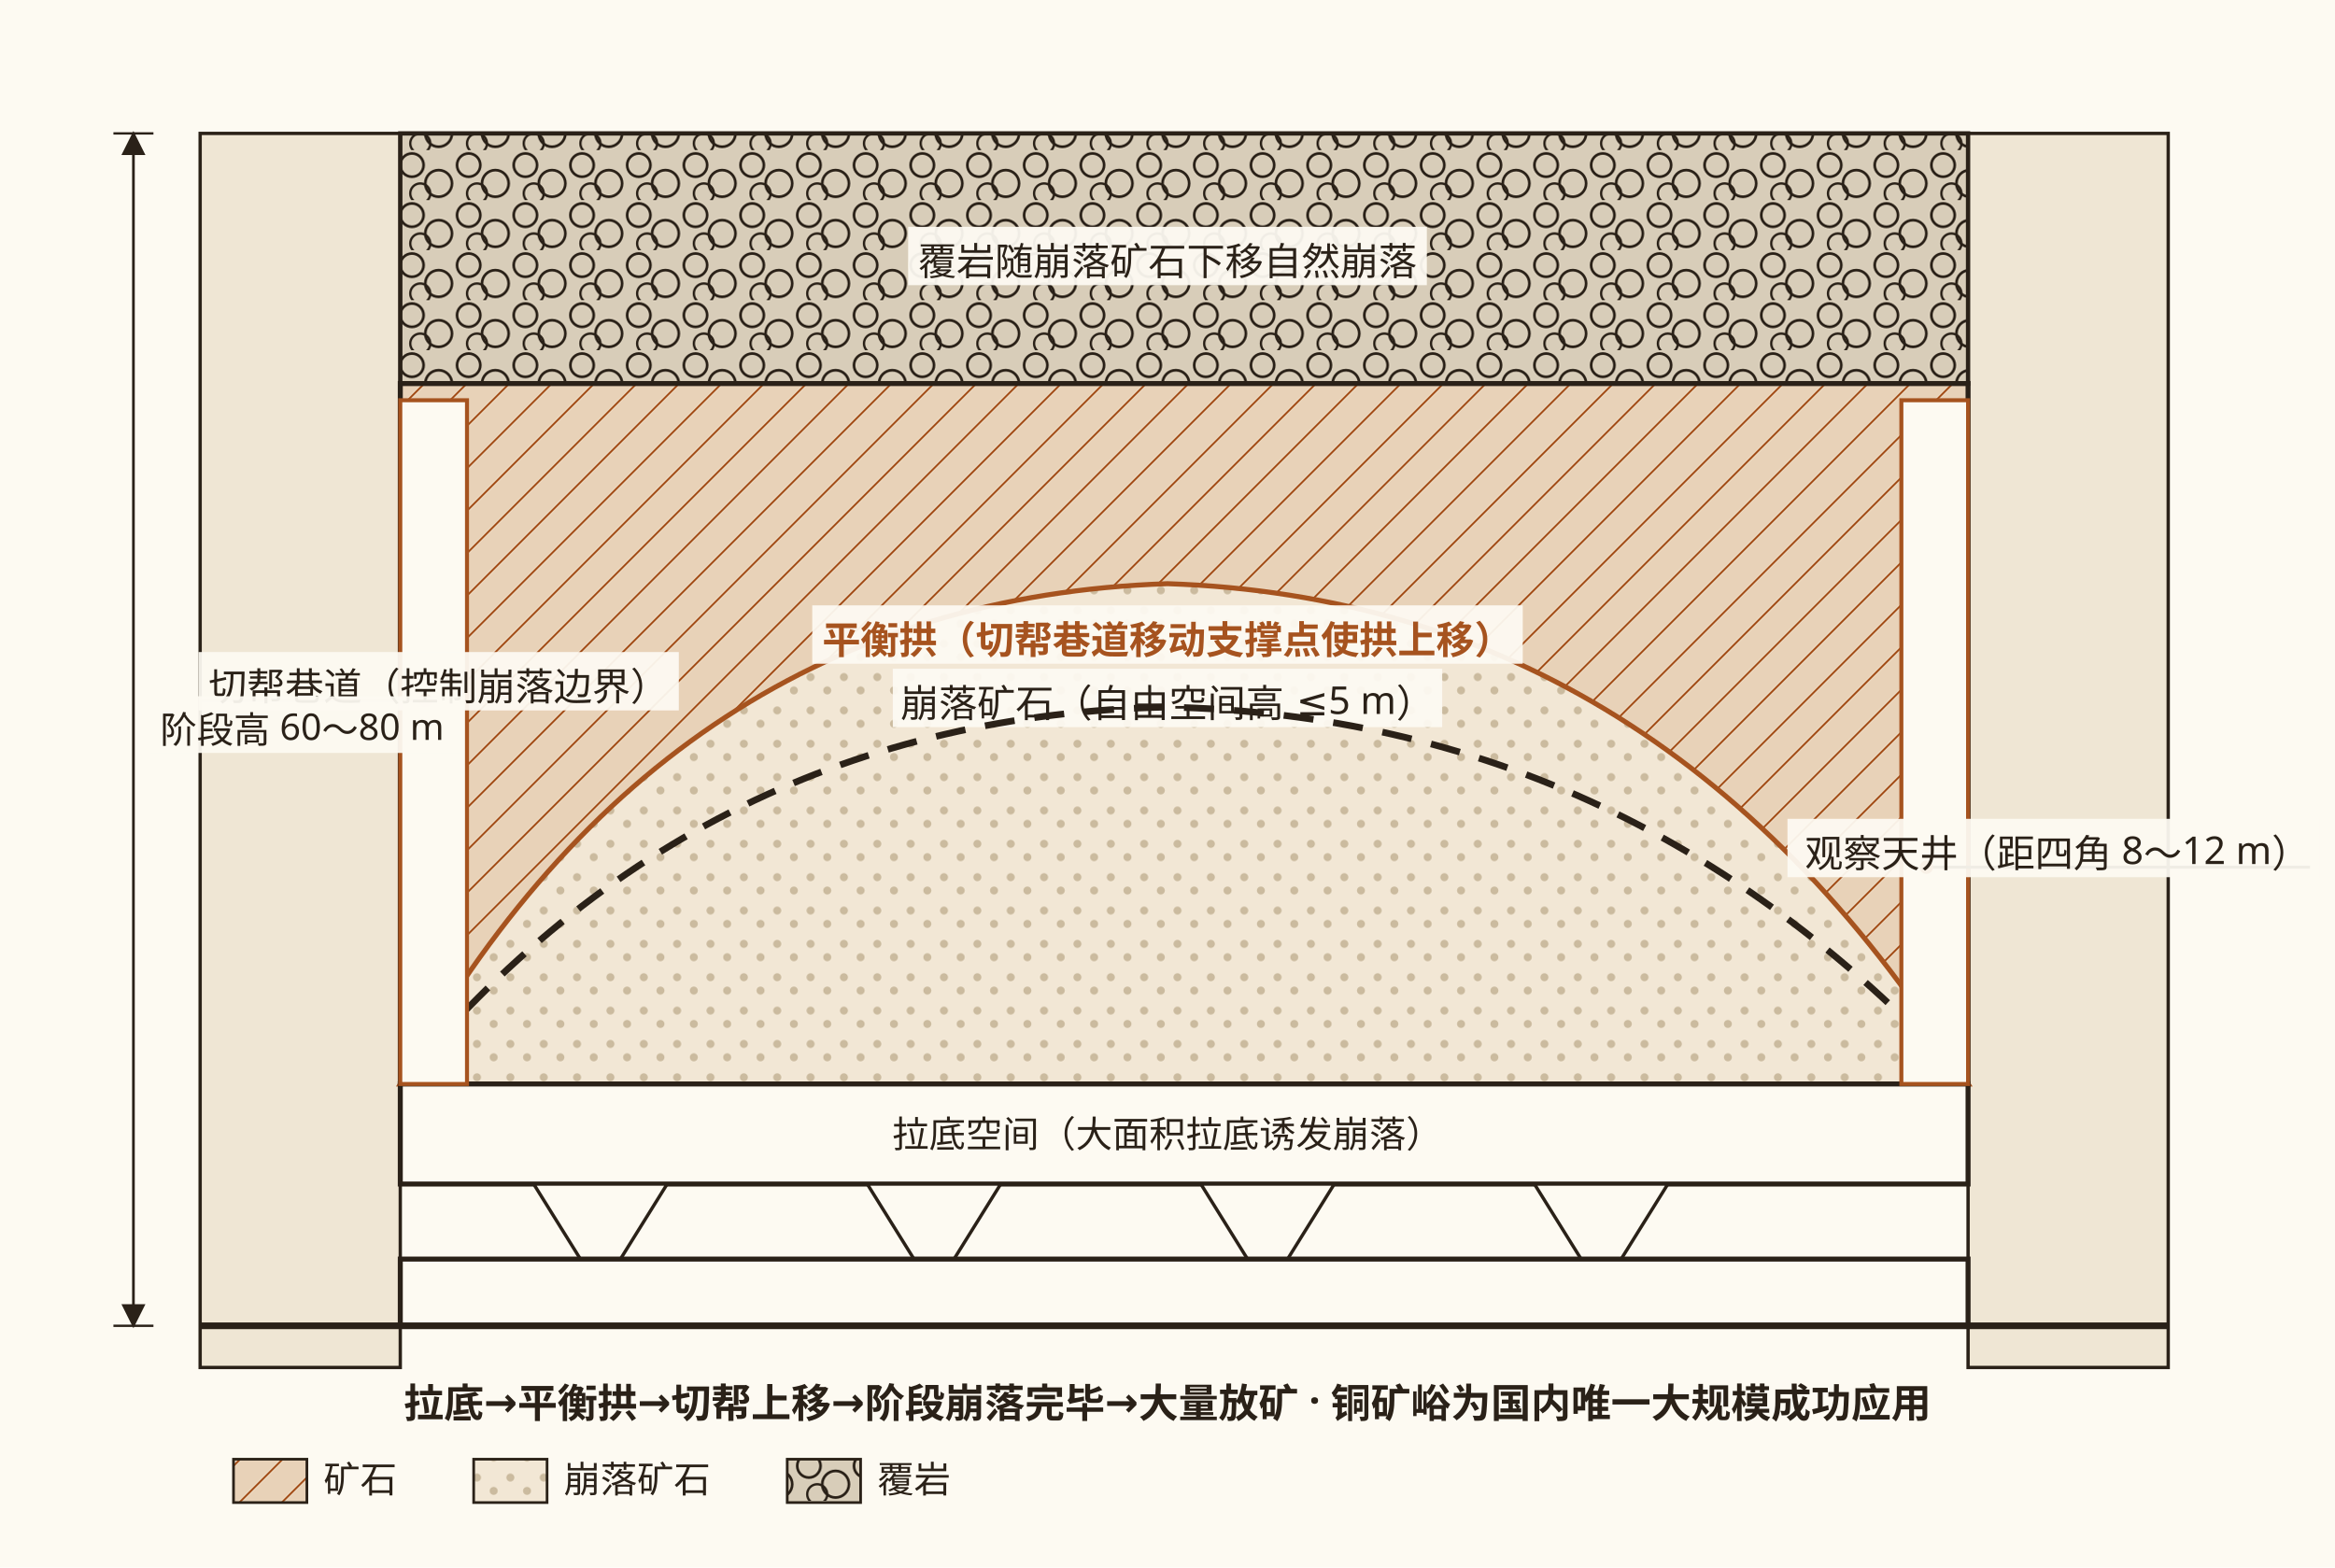
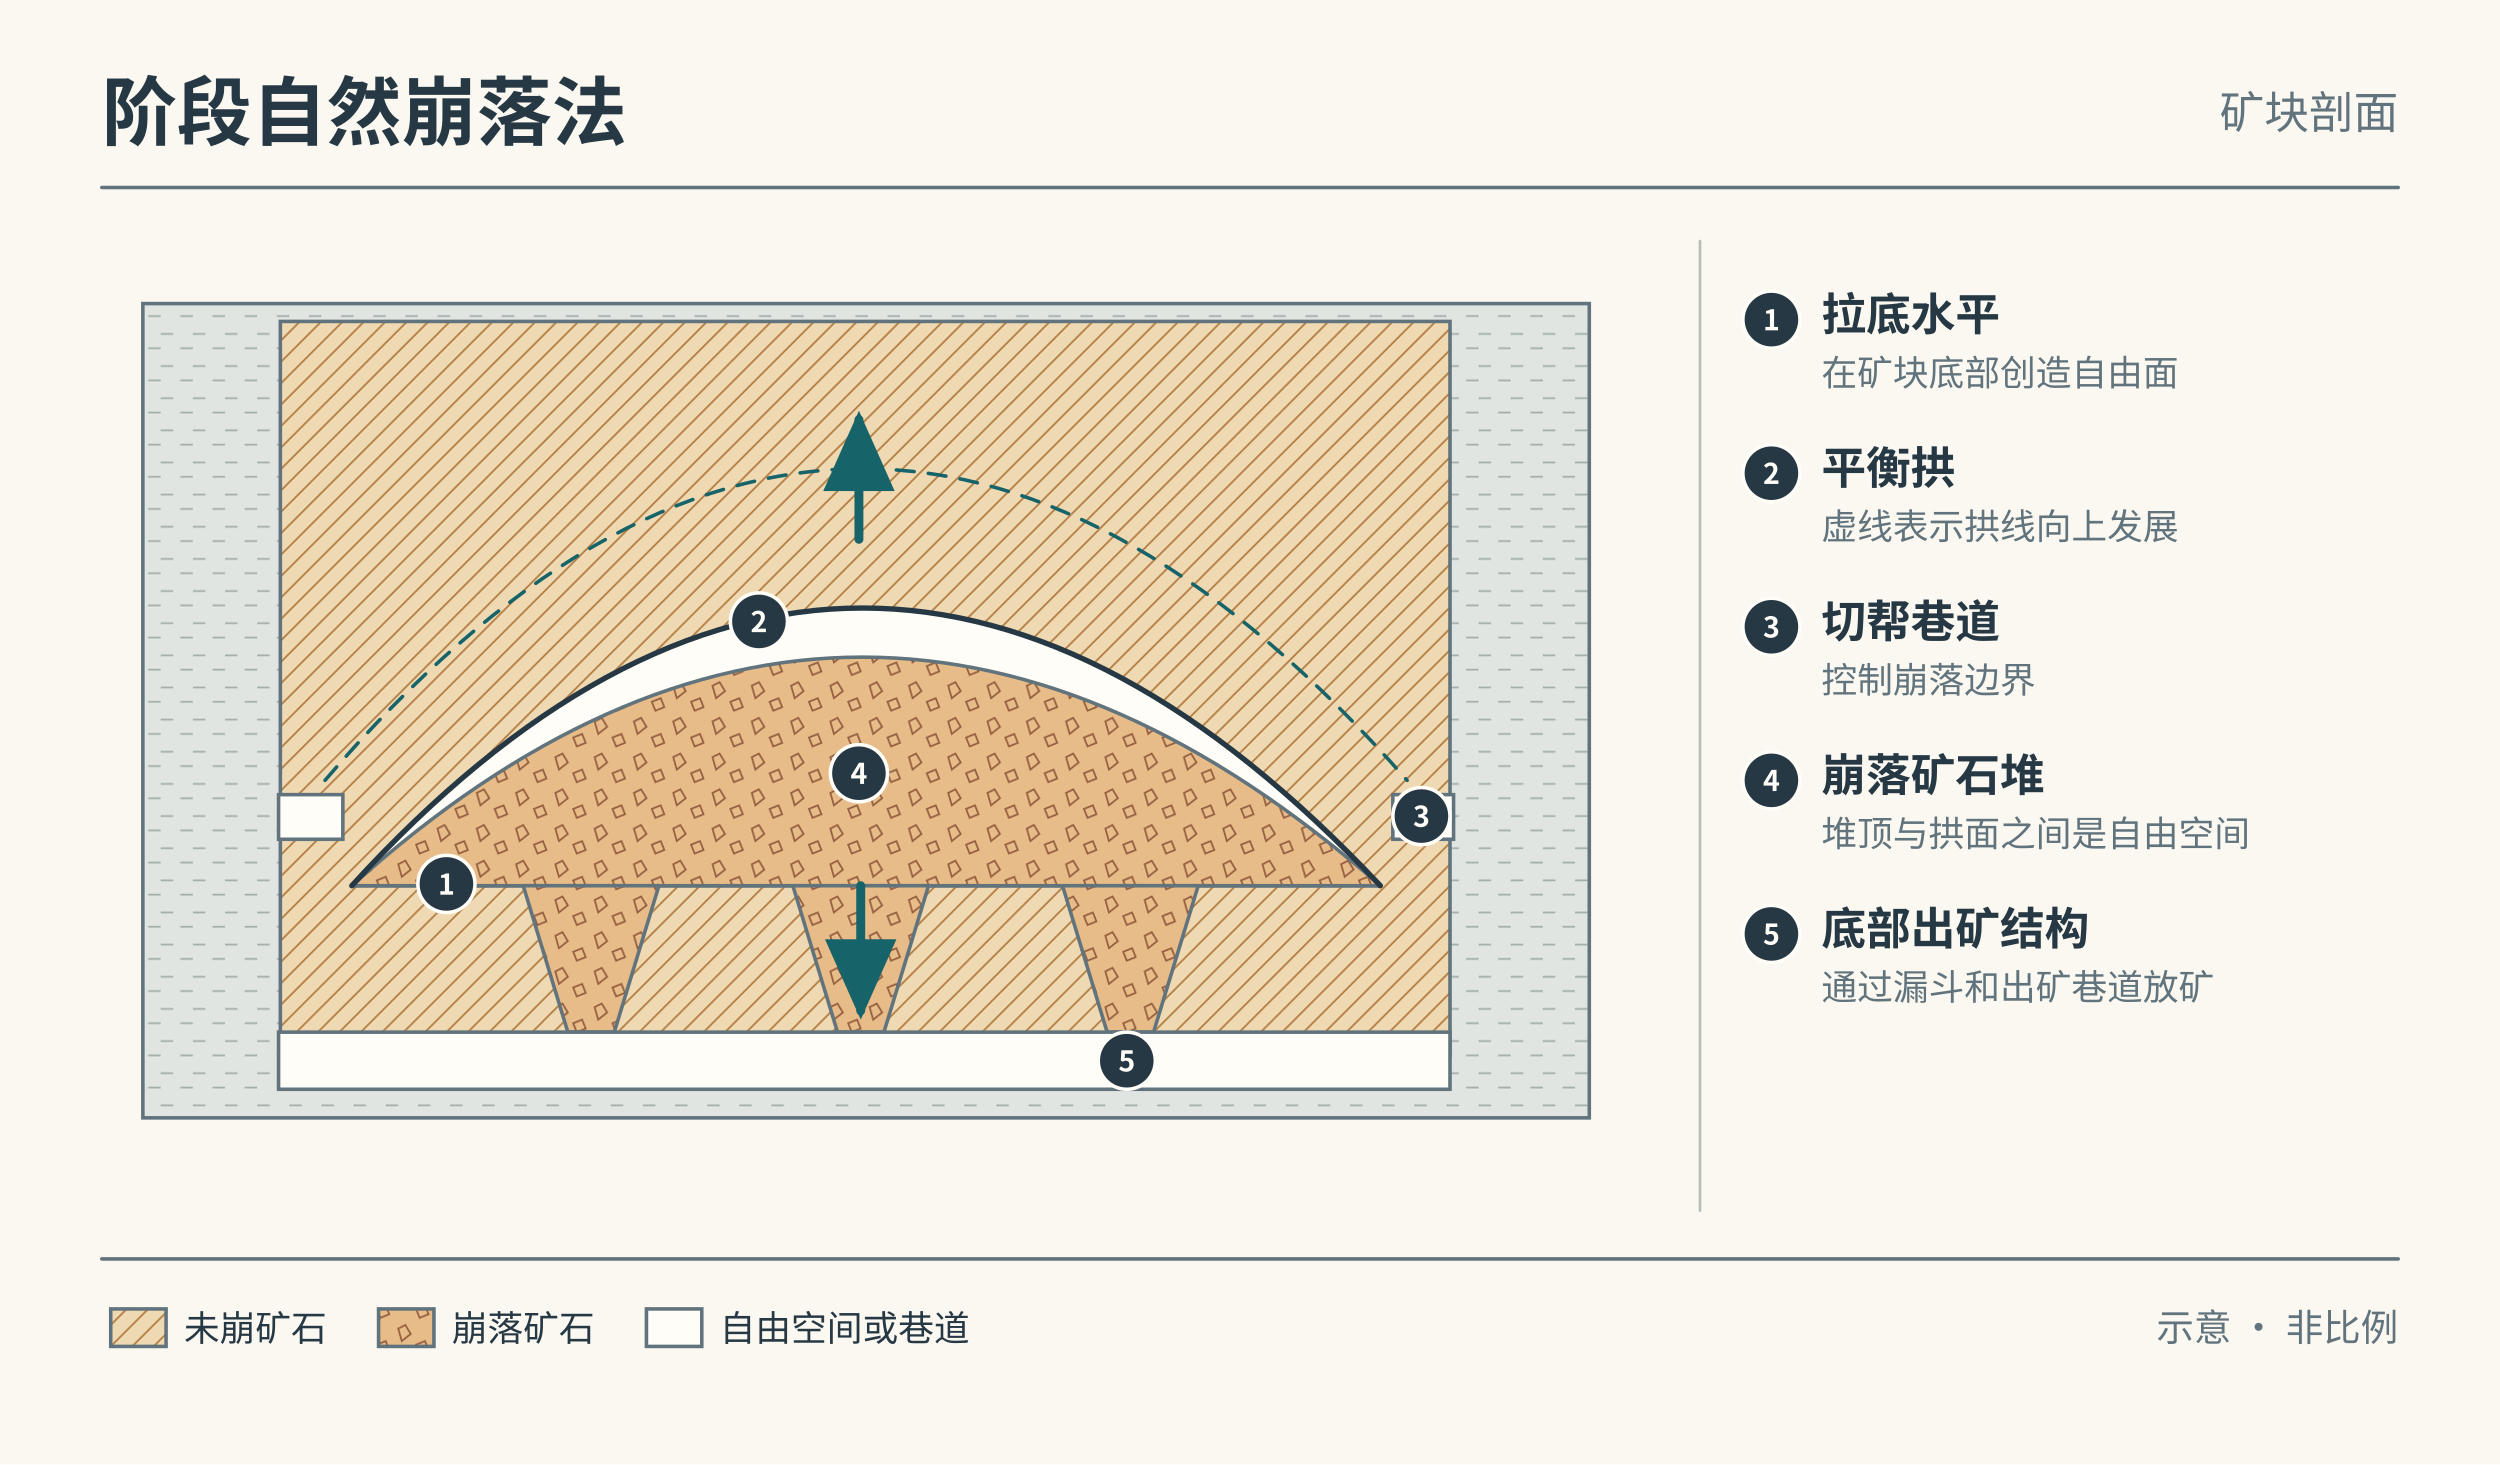
- <svg xmlns="http://www.w3.org/2000/svg" viewBox="0 0 1400 940" width="1400" height="940" font-family="'Microsoft YaHei',sans-serif">
+ <svg xmlns="http://www.w3.org/2000/svg" width="1400" height="820" viewBox="0 0 1400 820" role="img" aria-labelledby="title desc">
  <defs>
-     <pattern id="ore" width="18" height="18" patternTransform="rotate(45)" patternUnits="userSpaceOnUse">
-       <rect width="18" height="18" fill="#E8D2B8" />
-       <line x1="0" y1="0" x2="0" y2="18" stroke="#A6531F" stroke-width="2.2" />
+     <pattern id="ore" width="12" height="12" patternUnits="userSpaceOnUse">
+       <rect width="12" height="12" fill="#efd9b2" />
+       <path d="M-6 6L6-6M0 12L12 0M6 18L18 6" stroke="#b37d43" stroke-width="1" />
    </pattern>
-     <pattern id="fillb" width="20" height="20" patternUnits="userSpaceOnUse">
-       <rect width="20" height="20" fill="#F2E7D5" />
-       <circle cx="6" cy="6" r="2.4" fill="#CBBB9F" />
-       <circle cx="16" cy="14" r="2.4" fill="#CBBB9F" />
+     <pattern id="rock" width="18" height="18" patternUnits="userSpaceOnUse">
+       <rect width="18" height="18" fill="#e1e5e2" />
+       <path d="M0 7h7m4 8h7" stroke="#a4afac" stroke-width="1" />
    </pattern>
-     <pattern id="caved" width="34" height="30" patternUnits="userSpaceOnUse">
-       <rect width="34" height="30" fill="#D8CDB9" />
-       <circle cx="9" cy="9" r="7" fill="none" stroke="#2A2118" stroke-width="1.6" />
-       <circle cx="25" cy="20" r="8" fill="none" stroke="#2A2118" stroke-width="1.6" />
-       <circle cx="14" cy="26" r="6" fill="none" stroke="#2A2118" stroke-width="1.4" />
+     <pattern id="rubble" width="22" height="20" patternUnits="userSpaceOnUse">
+       <rect width="22" height="20" fill="#e7bc88" />
+       <path d="M3 4l4-2 3 5-5 4ZM13 13l5-2 2 5-5 2Z" fill="none" stroke="#966041" stroke-width="1" />
    </pattern>
-     <marker id="arr" viewBox="0 0 10 10" refX="9" refY="5" markerWidth="9" markerHeight="9" orient="auto-start-reverse">
-       <path d="M0,0 L10,5 L0,10 z" fill="#2A2118" />
+     <pattern id="waste" width="27" height="24" patternUnits="userSpaceOnUse">
+       <rect width="27" height="24" fill="#b9c4c6" />
+       <path d="M2 3l6-1 4 6-5 5-4-3ZM15 15l6-4 4 5-3 5-6-1Z" fill="none" stroke="#6d7e83" stroke-width="1.2" />
+     </pattern>
+     <pattern id="fill" width="14" height="14" patternUnits="userSpaceOnUse">
+       <rect width="14" height="14" fill="#b8d9ce" />
+       <circle cx="4" cy="4" r="1.5" fill="#598b84" />
+       <circle cx="11" cy="11" r="1.5" fill="#598b84" />
+     </pattern>
+     <marker id="arrow" markerWidth="10" markerHeight="10" refX="8" refY="4" orient="auto" markerUnits="strokeWidth" viewBox="0 0 10 8">
+       <path d="M0 0L9 4 0 8Z" fill="#166369" />
    </marker>
  </defs>
-   <rect width="1400" height="940" fill="#FDFAF2" />
-   <rect x="120" y="80" width="120" height="740" fill="#EFE6D4" stroke="#2A2118" stroke-width="2" />
-   <rect x="1180" y="80" width="120" height="740" fill="#EFE6D4" stroke="#2A2118" stroke-width="2" />
-   <rect x="240" y="80" width="940" height="150" fill="url(#caved)" stroke="#2A2118" stroke-width="2.6" />
-   <rect x="544.5" y="136" width="311.0" height="35" fill="#FDFAF2" opacity="0.94" />
-   <text x="700" y="165" font-size="23" text-anchor="middle" fill="#2A2118" font-weight="normal">覆岩随崩落矿石下移自然崩落</text>
-   <rect x="240" y="230" width="940" height="420" fill="url(#ore)" stroke="#2A2118" stroke-width="3" />
-   <path d="M240,650 Q400,360 700,350 Q1000,360 1180,650 Z" fill="url(#fillb)" stroke="#A6531F" stroke-width="3" />
-   <rect x="535.3" y="401" width="329.4" height="35" fill="#FDFAF2" opacity="0.94" />
-   <text x="700" y="430" font-size="23" text-anchor="middle" fill="#2A2118" font-weight="normal">崩落矿石（自由空间高 ≤5 m）</text>
-   <path d="M240,650 Q420,430 700,424 Q980,430 1180,650" fill="none" stroke="#2A2118" stroke-width="4" stroke-dasharray="18 12" />
-   <rect x="487.0" y="363" width="426.0" height="35" fill="#FDFAF2" opacity="0.94" />
-   <text x="700" y="392" font-size="23" text-anchor="middle" fill="#A6531F" font-weight="bold">平衡拱（切帮巷道移动支撑点使拱上移）</text>
-   <rect x="240" y="650" width="940" height="60" fill="#FDFAF2" stroke="#2A2118" stroke-width="3" />
-   <text x="700" y="688" font-size="22" text-anchor="middle" fill="#2A2118" font-weight="normal">拉底空间（大面积拉底诱发崩落）</text>
-   <path d="M320,710 L400,710 L372,755 L348,755 Z" fill="#FDFAF2" stroke="#2A2118" stroke-width="2" />
-   <path d="M520,710 L600,710 L572,755 L548,755 Z" fill="#FDFAF2" stroke="#2A2118" stroke-width="2" />
-   <path d="M720,710 L800,710 L772,755 L748,755 Z" fill="#FDFAF2" stroke="#2A2118" stroke-width="2" />
-   <path d="M920,710 L1000,710 L972,755 L948,755 Z" fill="#FDFAF2" stroke="#2A2118" stroke-width="2" />
-   <rect x="240" y="755" width="940" height="40" fill="#FDFAF2" stroke="#2A2118" stroke-width="3" />
-   <rect x="240" y="240" width="40" height="410" fill="#FDFAF2" stroke="#A6531F" stroke-width="2.4" />
-   <rect x="1140" y="240" width="40" height="410" fill="#FDFAF2" stroke="#A6531F" stroke-width="2.4" />
-   <line x1="120" y1="795" x2="1300" y2="795" stroke="#2A2118" stroke-width="4" />
-   <line x1="255" y1="420" x2="120" y2="420" stroke="#2A2118" stroke-width="1.8" />
-   <circle cx="255" cy="420" r="4" fill="#A6531F" />
-   <rect x="119" y="391" width="288.0" height="35" fill="#FDFAF2" opacity="0.94" />
-   <text x="125" y="420" font-size="23" text-anchor="start" fill="#2A2118" font-weight="normal">切帮巷道（控制崩落边界）</text>
-   <line x1="1155" y1="520" x2="1385" y2="520" stroke="#2A2118" stroke-width="1.8" />
-   <circle cx="1155" cy="520" r="4" fill="#A6531F" />
-   <rect x="1071.72" y="491" width="319.28" height="35" fill="#FDFAF2" opacity="0.94" />
-   <text x="1385" y="520" font-size="23" text-anchor="end" fill="#2A2118" font-weight="normal">观察天井（距四角 8～12 m）</text>
-   <line x1="80" y1="80" x2="80" y2="795" stroke="#2A2118" stroke-width="1.6" marker-start="url(#arr)" marker-end="url(#arr)" />
-   <line x1="68" y1="80" x2="92" y2="80" stroke="#2A2118" stroke-width="1.4" />
-   <line x1="68" y1="795" x2="92" y2="795" stroke="#2A2118" stroke-width="1.4" />
-   <rect x="90" y="417.5" width="186.24" height="34" fill="#FDFAF2" opacity="0.94" />
-   <text x="96" y="445.5" font-size="22" text-anchor="start" fill="#2A2118" font-weight="normal">阶段高 60～80 m</text>
-   <text x="700" y="850" font-size="24" text-anchor="middle" fill="#2A2118" font-weight="bold">拉底→平衡拱→切帮上移→阶段崩落完毕→大量放矿 · 铜矿峪为国内唯一大规模成功应用</text>
-   <rect x="140" y="875" width="44" height="26" fill="url(#ore)" stroke="#2A2118" stroke-width="1.6" />
-   <text x="194" y="895" font-size="22" text-anchor="start" fill="#2A2118" font-weight="normal">矿石</text>
-   <rect x="284" y="875" width="44" height="26" fill="url(#fillb)" stroke="#2A2118" stroke-width="1.6" />
-   <text x="338" y="895" font-size="22" text-anchor="start" fill="#2A2118" font-weight="normal">崩落矿石</text>
-   <rect x="472" y="875" width="44" height="26" fill="url(#caved)" stroke="#2A2118" stroke-width="1.6" />
-   <text x="526" y="895" font-size="22" text-anchor="start" fill="#2A2118" font-weight="normal">覆岩</text>
+   <g font-family="'Noto Sans CJK SC','Microsoft YaHei','PingFang SC',sans-serif">
+     <rect x="0" y="0" width="1400" height="820" fill="#faf8f0" stroke="none" stroke-width="2" />
+     <text x="57" y="78" text-anchor="start" fill="#263844" font-size="42" font-weight="700">阶段自然崩落法</text>
+     <text x="1343" y="72" text-anchor="end" fill="#61737c" font-size="25" font-weight="500">矿块剖面</text>
+     <path d="M57 105 L1343 105" fill="none" stroke="#61737c" stroke-width="2" stroke-linecap="round" stroke-linejoin="round" />
+     <path d="M952 135 L952 678" fill="none" stroke="#b5bfba" stroke-width="1.5" stroke-linecap="round" stroke-linejoin="round" />
+     <rect x="80" y="170" width="810" height="456" fill="url(#rock)" stroke="#61737c" stroke-width="2" />
+     <rect x="157" y="180" width="655" height="411" fill="url(#ore)" stroke="#61737c" stroke-width="2" />
+     <path d="M197 496 Q481 185 773 496Z" fill="#fffdf7" stroke="#61737c" stroke-width="2" stroke-linecap="round" stroke-linejoin="round" />
+     <path d="M197 496 Q481 240 773 496Z" fill="url(#rubble)" stroke="#61737c" stroke-width="2" stroke-linecap="round" stroke-linejoin="round" />
+     <path d="M197 496 Q481 185 773 496" fill="none" stroke="#263844" stroke-width="3" stroke-linecap="round" stroke-linejoin="round" />
+     <path d="M182 437 Q481 88 788 437" fill="none" stroke="#166369" stroke-width="2" stroke-linecap="round" stroke-linejoin="round" stroke-dasharray="10 8" />
+     <rect x="156" y="445" width="36" height="25" fill="#fffdf7" stroke="#61737c" stroke-width="2" />
+     <rect x="780" y="445" width="34" height="25" fill="#fffdf7" stroke="#61737c" stroke-width="2" />
+     <path d="M293 496 H369 L344 578 H318 Z" fill="url(#rubble)" stroke="#61737c" stroke-width="2" stroke-linecap="round" stroke-linejoin="round" />
+     <path d="M444 496 H520 L495 578 H469 Z" fill="url(#rubble)" stroke="#61737c" stroke-width="2" stroke-linecap="round" stroke-linejoin="round" />
+     <path d="M595 496 H671 L646 578 H620 Z" fill="url(#rubble)" stroke="#61737c" stroke-width="2" stroke-linecap="round" stroke-linejoin="round" />
+     <rect x="156" y="578" width="656" height="32" fill="#fffdf7" stroke="#61737c" stroke-width="2" />
+     <path d="M481 302V235" fill="none" stroke="#166369" stroke-width="5" stroke-linecap="round" stroke-linejoin="round" marker-end="url(#arrow)" />
+     <path d="M482 496V566" fill="none" stroke="#166369" stroke-width="5" stroke-linecap="round" stroke-linejoin="round" marker-end="url(#arrow)" />
+     <circle cx="250" cy="495" r="16" fill="#263844" stroke="#fffdf7" stroke-width="2" />
+     <text x="250" y="501" text-anchor="middle" fill="#fffdf7" font-size="16" font-weight="700">1</text>
+     <circle cx="425" cy="348" r="16" fill="#263844" stroke="#fffdf7" stroke-width="2" />
+     <text x="425" y="354" text-anchor="middle" fill="#fffdf7" font-size="16" font-weight="700">2</text>
+     <circle cx="796" cy="457" r="16" fill="#263844" stroke="#fffdf7" stroke-width="2" />
+     <text x="796" y="463" text-anchor="middle" fill="#fffdf7" font-size="16" font-weight="700">3</text>
+     <circle cx="481" cy="433" r="16" fill="#263844" stroke="#fffdf7" stroke-width="2" />
+     <text x="481" y="439" text-anchor="middle" fill="#fffdf7" font-size="16" font-weight="700">4</text>
+     <circle cx="631" cy="594" r="16" fill="#263844" stroke="#fffdf7" stroke-width="2" />
+     <text x="631" y="600" text-anchor="middle" fill="#fffdf7" font-size="16" font-weight="700">5</text>
+     <circle cx="992" cy="179" r="16" fill="#263844" stroke="#fffdf7" stroke-width="2" />
+     <text x="992" y="185" text-anchor="middle" fill="#fffdf7" font-size="16" font-weight="700">1</text>
+     <text x="1020" y="185" text-anchor="start" fill="#263844" font-size="25" font-weight="700">拉底水平</text>
+     <text x="1020" y="216" text-anchor="start" fill="#61737c" font-size="20" font-weight="500">在矿块底部创造自由面</text>
+     <circle cx="992" cy="265" r="16" fill="#263844" stroke="#fffdf7" stroke-width="2" />
+     <text x="992" y="271" text-anchor="middle" fill="#fffdf7" font-size="16" font-weight="700">2</text>
+     <text x="1020" y="271" text-anchor="start" fill="#263844" font-size="25" font-weight="700">平衡拱</text>
+     <text x="1020" y="302" text-anchor="start" fill="#61737c" font-size="20" font-weight="500">虚线表示拱线向上发展</text>
+     <circle cx="992" cy="351" r="16" fill="#263844" stroke="#fffdf7" stroke-width="2" />
+     <text x="992" y="357" text-anchor="middle" fill="#fffdf7" font-size="16" font-weight="700">3</text>
+     <text x="1020" y="357" text-anchor="start" fill="#263844" font-size="25" font-weight="700">切帮巷道</text>
+     <text x="1020" y="388" text-anchor="start" fill="#61737c" font-size="20" font-weight="500">控制崩落边界</text>
+     <circle cx="992" cy="437" r="16" fill="#263844" stroke="#fffdf7" stroke-width="2" />
+     <text x="992" y="443" text-anchor="middle" fill="#fffdf7" font-size="16" font-weight="700">4</text>
+     <text x="1020" y="443" text-anchor="start" fill="#263844" font-size="25" font-weight="700">崩落矿石堆</text>
+     <text x="1020" y="474" text-anchor="start" fill="#61737c" font-size="20" font-weight="500">堆顶与拱面之间是自由空间</text>
+     <circle cx="992" cy="523" r="16" fill="#263844" stroke="#fffdf7" stroke-width="2" />
+     <text x="992" y="529" text-anchor="middle" fill="#fffdf7" font-size="16" font-weight="700">5</text>
+     <text x="1020" y="529" text-anchor="start" fill="#263844" font-size="25" font-weight="700">底部出矿结构</text>
+     <text x="1020" y="560" text-anchor="start" fill="#61737c" font-size="20" font-weight="500">通过漏斗和出矿巷道放矿</text>
+     <path d="M57 705 L1343 705" fill="none" stroke="#61737c" stroke-width="2" stroke-linecap="round" stroke-linejoin="round" />
+     <rect x="62" y="733" width="31" height="21" fill="url(#ore)" stroke="#61737c" stroke-width="2" />
+     <text x="103" y="751" text-anchor="start" fill="#263844" font-size="20" font-weight="500">未崩矿石</text>
+     <rect x="212" y="733" width="31" height="21" fill="url(#rubble)" stroke="#61737c" stroke-width="2" />
+     <text x="253" y="751" text-anchor="start" fill="#263844" font-size="20" font-weight="500">崩落矿石</text>
+     <rect x="362" y="733" width="31" height="21" fill="#fffdf7" stroke="#61737c" stroke-width="2" />
+     <text x="403" y="751" text-anchor="start" fill="#263844" font-size="20" font-weight="500">自由空间或巷道</text>
+     <text x="1343" y="751" text-anchor="end" fill="#61737c" font-size="21" font-weight="500">示意 · 非比例</text>
+   </g>
</svg>
